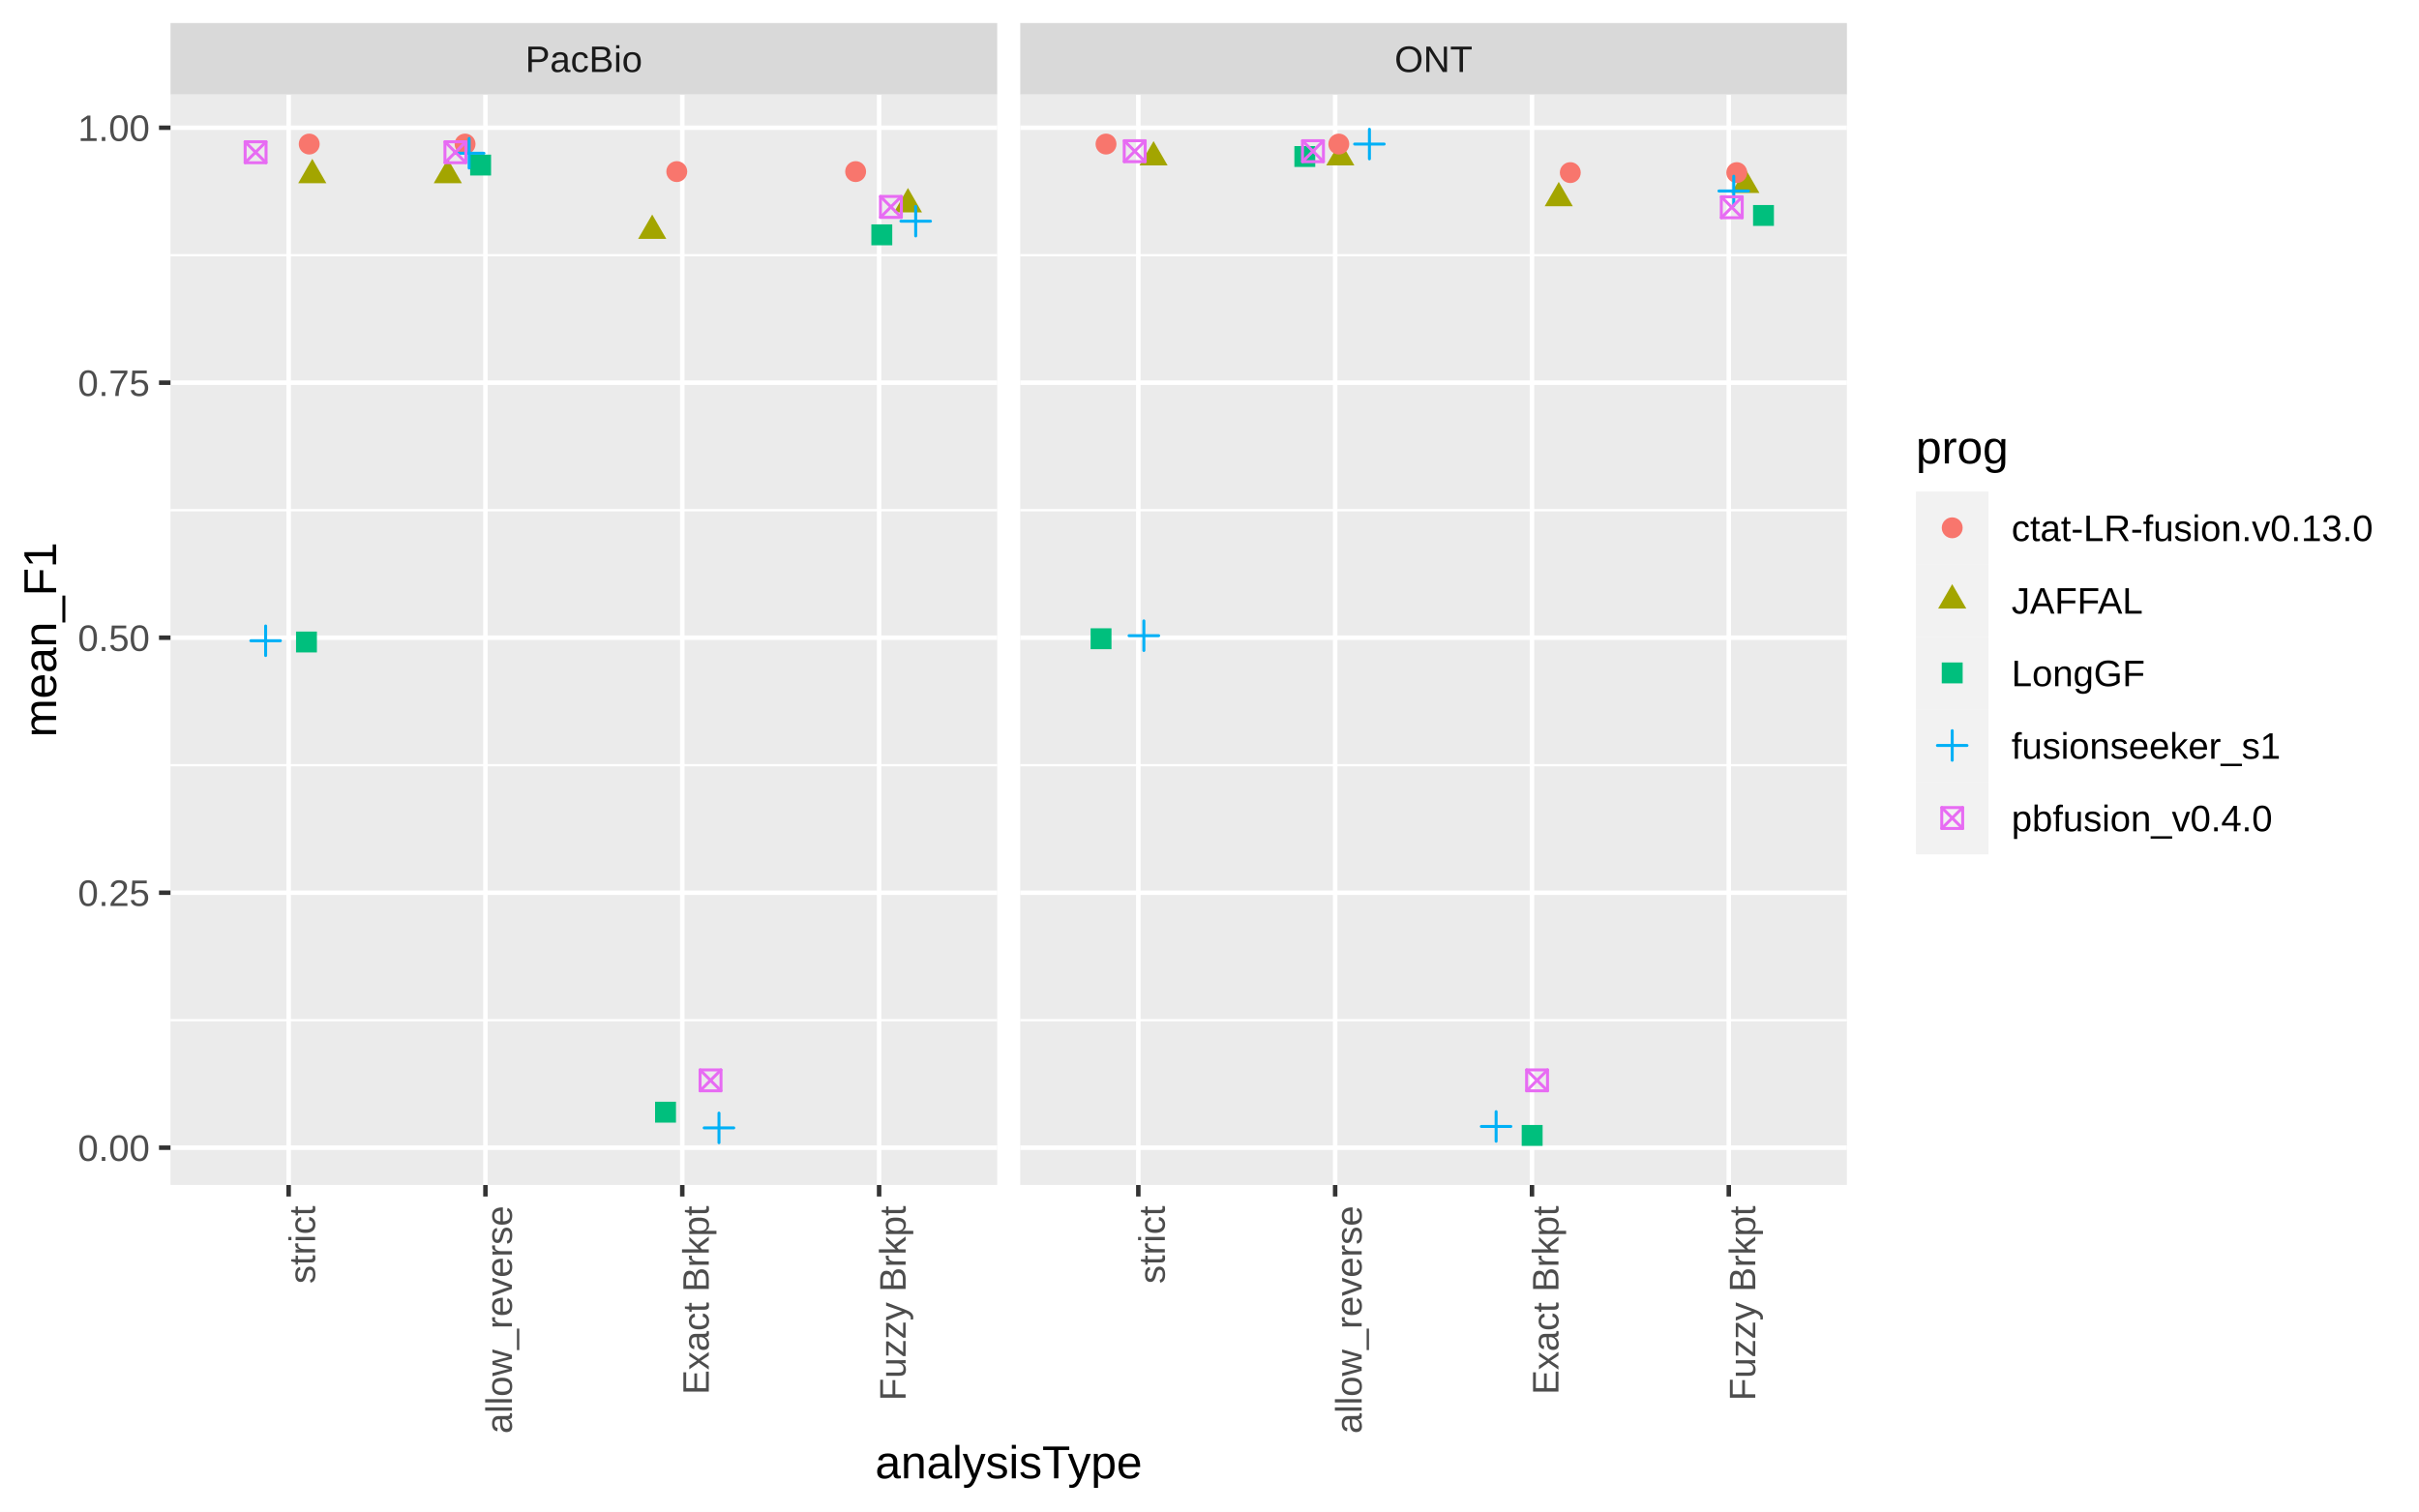
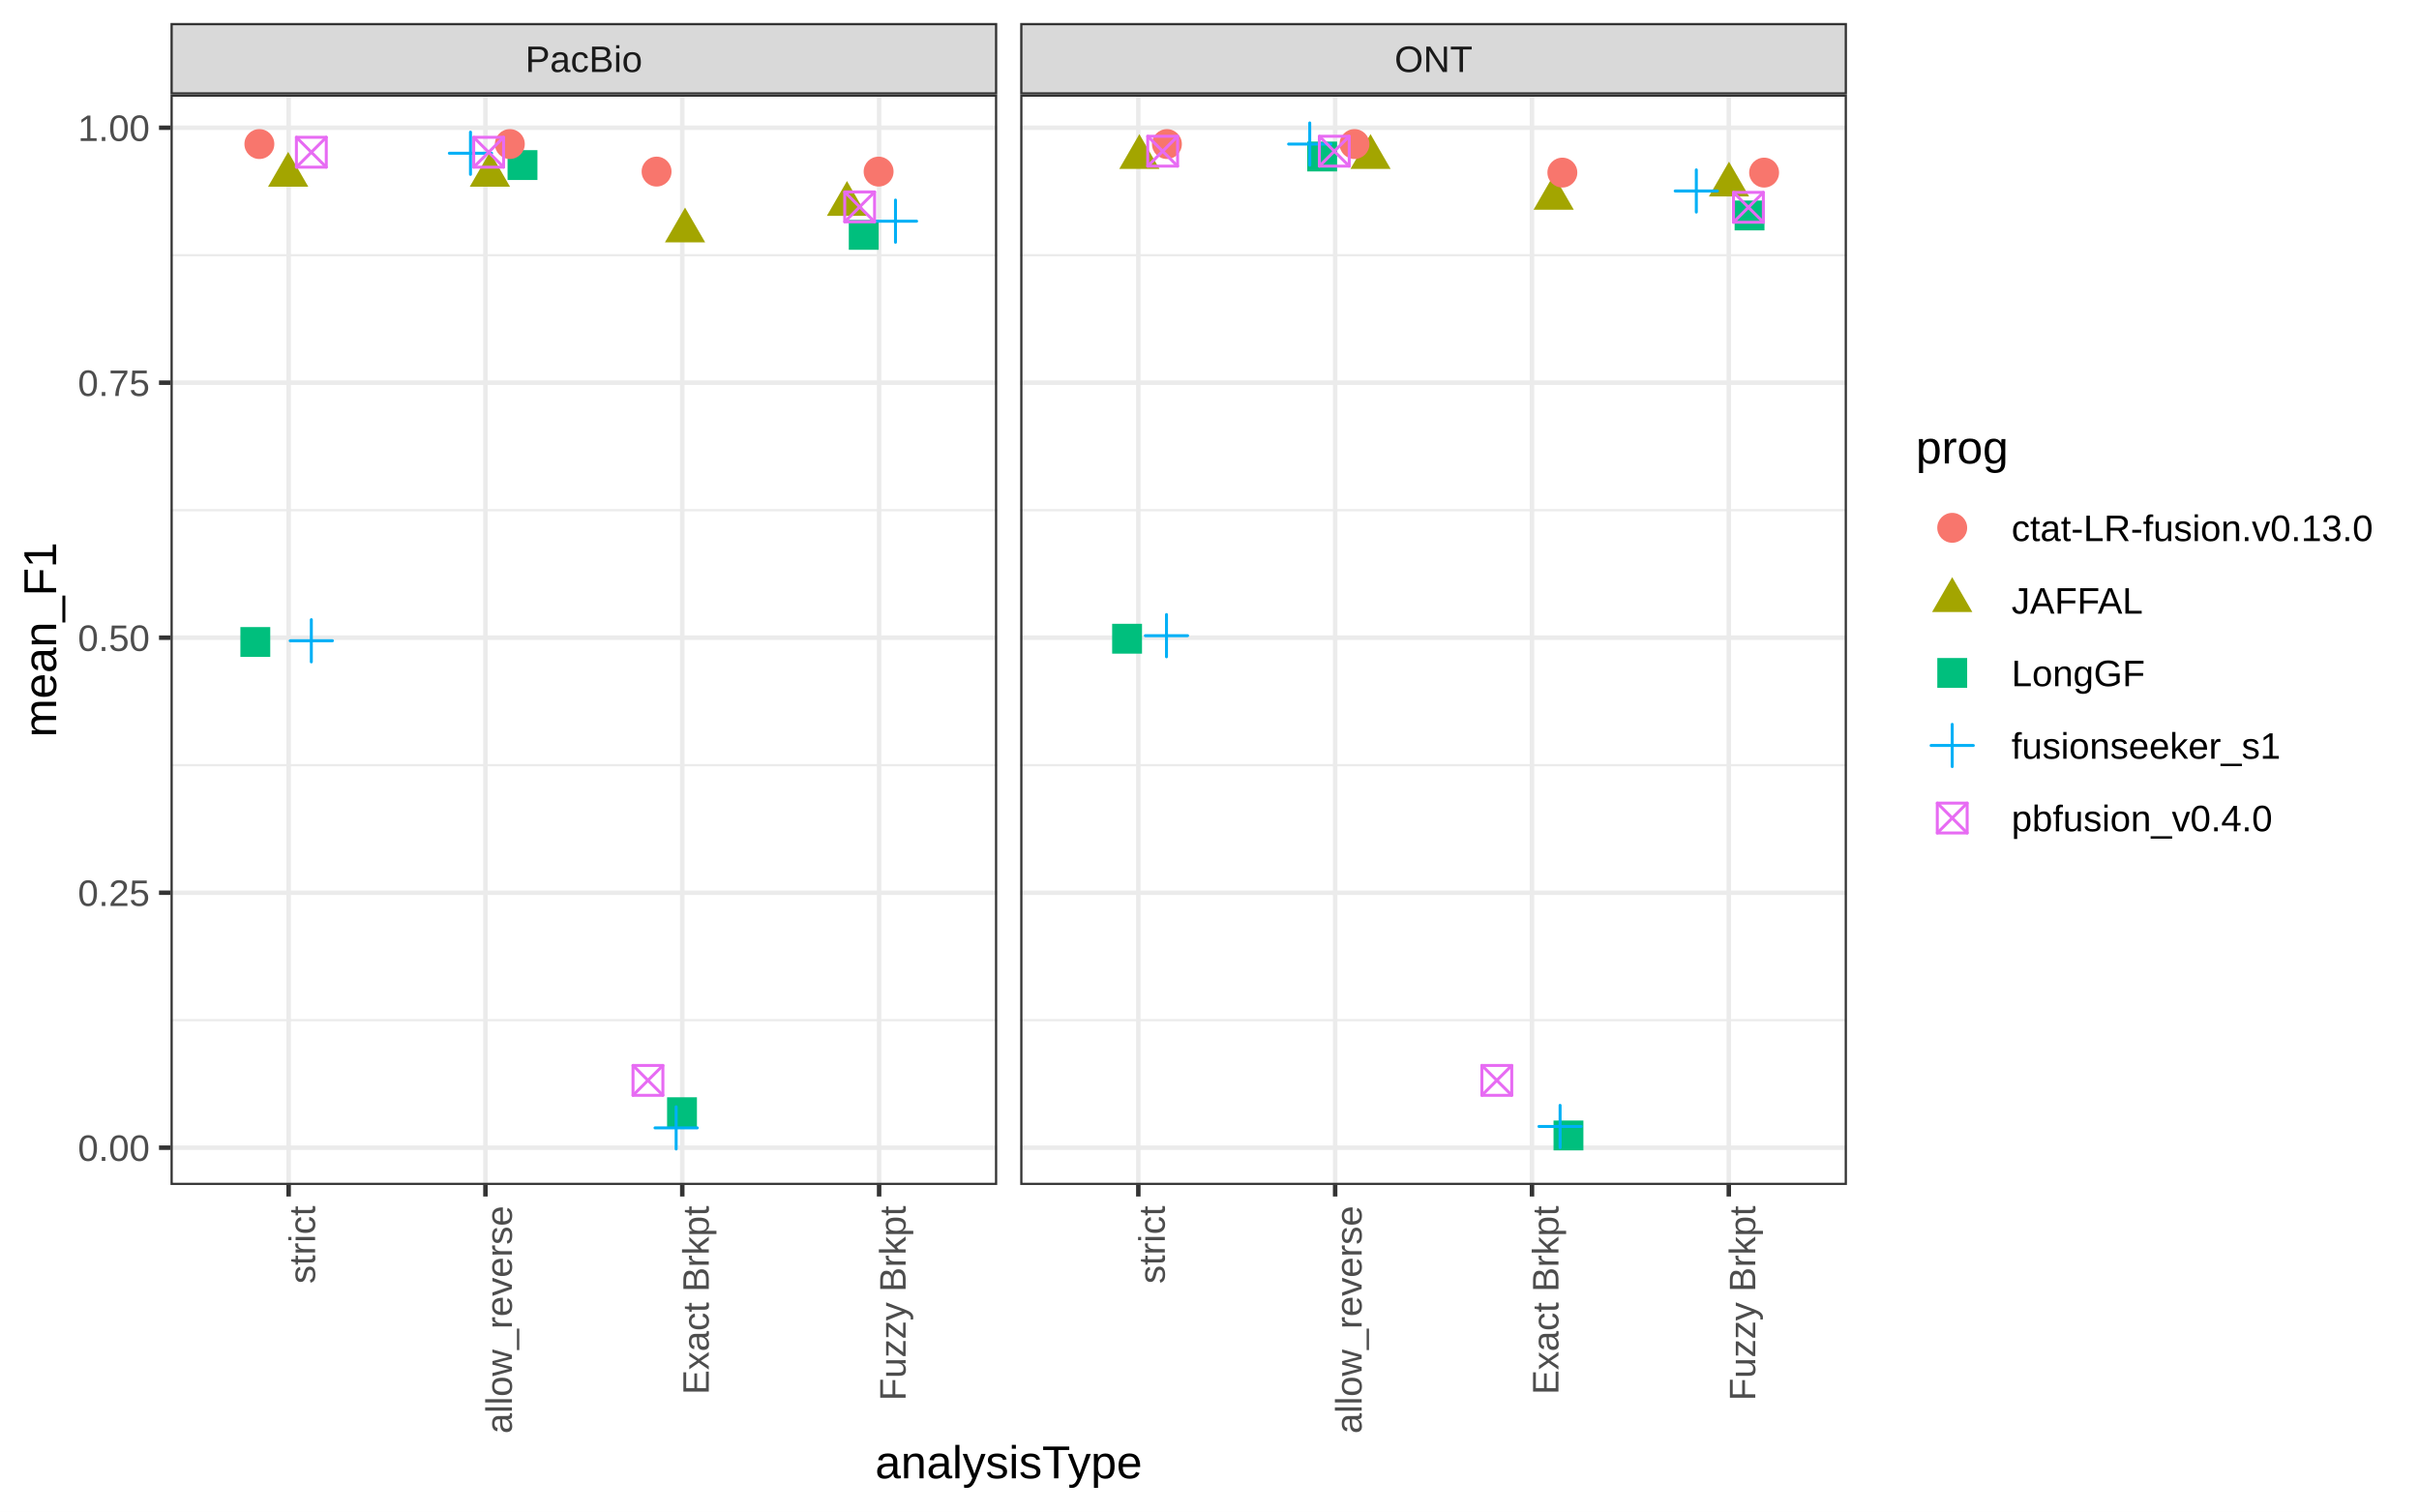
<svg xmlns="http://www.w3.org/2000/svg" class="svglite" width="576.00pt" height="360.00pt" viewBox="0 0 576.00 360.00">
  <defs>
    <style type="text/css">
    .svglite line, .svglite polyline, .svglite polygon, .svglite path, .svglite rect, .svglite circle {
      fill: none;
      stroke: #000000;
      stroke-linecap: round;
      stroke-linejoin: round;
      stroke-miterlimit: 10.00;
    }
    .svglite text {
      white-space: pre;
    }
  </style>
  </defs>
  <rect width="100%" height="100%" style="stroke: none; fill: #FFFFFF;" />
  <defs>
    <clipPath id="cpMC4wMHw1NzYuMDB8MC4wMHwzNjAuMDA=">
      <rect x="0.00" y="0.00" width="576.00" height="360.00" />
    </clipPath>
  </defs>
  <g clip-path="url(#cpMC4wMHw1NzYuMDB8MC4wMHwzNjAuMDA=)">
    <rect x="0.00" y="0.00" width="576.00" height="360.00" style="stroke-width: 1.07; stroke: #FFFFFF; fill: #FFFFFF;" />
  </g>
  <defs>
    <clipPath id="cpNDAuNjB8MjM3LjQ1fDIyLjUwfDI4Mi4yNA==">
      <rect x="40.60" y="22.50" width="196.85" height="259.73" />
    </clipPath>
  </defs>
  <g clip-path="url(#cpNDAuNjB8MjM3LjQ1fDIyLjUwfDI4Mi4yNA==)">
-     <rect x="40.60" y="22.50" width="196.85" height="259.73" style="stroke-width: 1.07; stroke: none; fill: #EBEBEB;" />
-     <polyline points="40.60,242.98 237.45,242.98 " style="stroke-width: 0.53; stroke: #FFFFFF; stroke-linecap: butt;" />
-     <polyline points="40.60,182.25 237.45,182.25 " style="stroke-width: 0.53; stroke: #FFFFFF; stroke-linecap: butt;" />
-     <polyline points="40.60,121.52 237.45,121.52 " style="stroke-width: 0.53; stroke: #FFFFFF; stroke-linecap: butt;" />
-     <polyline points="40.60,60.79 237.45,60.79 " style="stroke-width: 0.53; stroke: #FFFFFF; stroke-linecap: butt;" />
-     <polyline points="40.60,273.35 237.45,273.35 " style="stroke-width: 1.07; stroke: #FFFFFF; stroke-linecap: butt;" />
-     <polyline points="40.60,212.62 237.45,212.62 " style="stroke-width: 1.07; stroke: #FFFFFF; stroke-linecap: butt;" />
-     <polyline points="40.60,151.88 237.45,151.88 " style="stroke-width: 1.07; stroke: #FFFFFF; stroke-linecap: butt;" />
-     <polyline points="40.60,91.15 237.45,91.15 " style="stroke-width: 1.07; stroke: #FFFFFF; stroke-linecap: butt;" />
-     <polyline points="40.60,30.42 237.45,30.42 " style="stroke-width: 1.07; stroke: #FFFFFF; stroke-linecap: butt;" />
-     <polyline points="68.73,282.24 68.73,22.50 " style="stroke-width: 1.07; stroke: #FFFFFF; stroke-linecap: butt;" />
-     <polyline points="115.59,282.24 115.59,22.50 " style="stroke-width: 1.07; stroke: #FFFFFF; stroke-linecap: butt;" />
-     <polyline points="162.46,282.24 162.46,22.50 " style="stroke-width: 1.07; stroke: #FFFFFF; stroke-linecap: butt;" />
-     <polyline points="209.33,282.24 209.33,22.50 " style="stroke-width: 1.07; stroke: #FFFFFF; stroke-linecap: butt;" />
-     <polygon points="106.63,37.83 109.98,43.63 103.28,43.63 " style="stroke-width: 0.71; stroke: none; fill: #A3A500;" />
-     <polygon points="74.36,37.83 77.71,43.63 71.01,43.63 " style="stroke-width: 0.71; stroke: none; fill: #A3A500;" />
-     <polygon points="111.95,41.80 116.93,41.80 116.93,36.83 111.95,36.83 " style="stroke-width: 0.71; stroke: none; fill: #00BF7D;" />
-     <polygon points="70.49,155.39 75.46,155.39 75.46,150.42 70.49,150.42 " style="stroke-width: 0.71; stroke: none; fill: #00BF7D;" />
-     <circle cx="110.74" cy="34.31" r="2.49" style="stroke-width: 0.71; stroke: none; fill: #F8766D;" />
-     <circle cx="73.63" cy="34.31" r="2.49" style="stroke-width: 0.71; stroke: none; fill: #F8766D;" />
-     <line x1="108.20" y1="36.50" x2="115.23" y2="36.50" style="stroke-width: 0.71; stroke: #00B0F6;" />
-     <line x1="111.71" y1="40.02" x2="111.71" y2="32.98" style="stroke-width: 0.71; stroke: #00B0F6;" />
-     <line x1="59.73" y1="152.61" x2="66.77" y2="152.61" style="stroke-width: 0.71; stroke: #00B0F6;" />
-     <line x1="63.25" y1="156.13" x2="63.25" y2="149.09" style="stroke-width: 0.71; stroke: #00B0F6;" />
-     <rect x="105.95" y="33.77" width="4.98" height="4.98" style="stroke-width: 0.71; stroke: #E76BF3;" />
-     <line x1="105.95" y1="38.74" x2="110.93" y2="33.77" style="stroke-width: 0.71; stroke: #E76BF3;" />
-     <line x1="105.95" y1="33.77" x2="110.93" y2="38.74" style="stroke-width: 0.71; stroke: #E76BF3;" />
-     <rect x="58.37" y="33.77" width="4.98" height="4.98" style="stroke-width: 0.71; stroke: #E76BF3;" />
-     <line x1="58.37" y1="38.74" x2="63.34" y2="33.77" style="stroke-width: 0.71; stroke: #E76BF3;" />
-     <line x1="58.37" y1="33.77" x2="63.34" y2="38.74" style="stroke-width: 0.71; stroke: #E76BF3;" />
-     <polygon points="155.30,51.09 158.65,56.89 151.95,56.89 " style="stroke-width: 0.71; stroke: none; fill: #A3A500;" />
-     <polygon points="155.98,267.38 160.96,267.38 160.96,262.40 155.98,262.40 " style="stroke-width: 0.71; stroke: none; fill: #00BF7D;" />
-     <circle cx="161.15" cy="40.87" r="2.49" style="stroke-width: 0.71; stroke: none; fill: #F8766D;" />
-     <line x1="167.68" y1="268.63" x2="174.72" y2="268.63" style="stroke-width: 0.71; stroke: #00B0F6;" />
-     <line x1="171.20" y1="272.15" x2="171.20" y2="265.11" style="stroke-width: 0.71; stroke: #00B0F6;" />
-     <rect x="166.70" y="254.82" width="4.98" height="4.98" style="stroke-width: 0.71; stroke: #E76BF3;" />
-     <line x1="166.70" y1="259.80" x2="171.67" y2="254.82" style="stroke-width: 0.71; stroke: #E76BF3;" />
-     <line x1="166.70" y1="254.82" x2="171.67" y2="259.80" style="stroke-width: 0.71; stroke: #E76BF3;" />
-     <polygon points="216.20,44.77 219.55,50.58 212.85,50.58 " style="stroke-width: 0.71; stroke: none; fill: #A3A500;" />
-     <polygon points="207.48,58.42 212.46,58.42 212.46,53.44 207.48,53.44 " style="stroke-width: 0.71; stroke: none; fill: #00BF7D;" />
-     <circle cx="203.74" cy="40.87" r="2.49" style="stroke-width: 0.71; stroke: none; fill: #F8766D;" />
-     <line x1="214.52" y1="52.68" x2="221.56" y2="52.68" style="stroke-width: 0.71; stroke: #00B0F6;" />
-     <line x1="218.04" y1="56.19" x2="218.04" y2="49.16" style="stroke-width: 0.71; stroke: #00B0F6;" />
-     <rect x="209.65" y="46.79" width="4.98" height="4.98" style="stroke-width: 0.71; stroke: #E76BF3;" />
-     <line x1="209.65" y1="51.76" x2="214.62" y2="46.79" style="stroke-width: 0.71; stroke: #E76BF3;" />
-     <line x1="209.65" y1="46.79" x2="214.62" y2="51.76" style="stroke-width: 0.71; stroke: #E76BF3;" />
+     <rect x="40.60" y="22.50" width="196.85" height="259.73" style="stroke-width: 1.07; stroke: none; fill: #FFFFFF;" />
+     <polyline points="40.60,242.98 237.45,242.98 " style="stroke-width: 0.53; stroke: #EBEBEB; stroke-linecap: butt;" />
+     <polyline points="40.60,182.25 237.45,182.25 " style="stroke-width: 0.53; stroke: #EBEBEB; stroke-linecap: butt;" />
+     <polyline points="40.60,121.52 237.45,121.52 " style="stroke-width: 0.53; stroke: #EBEBEB; stroke-linecap: butt;" />
+     <polyline points="40.60,60.79 237.45,60.79 " style="stroke-width: 0.53; stroke: #EBEBEB; stroke-linecap: butt;" />
+     <polyline points="40.60,273.35 237.45,273.35 " style="stroke-width: 1.07; stroke: #EBEBEB; stroke-linecap: butt;" />
+     <polyline points="40.60,212.62 237.45,212.62 " style="stroke-width: 1.07; stroke: #EBEBEB; stroke-linecap: butt;" />
+     <polyline points="40.60,151.88 237.45,151.88 " style="stroke-width: 1.07; stroke: #EBEBEB; stroke-linecap: butt;" />
+     <polyline points="40.60,91.15 237.45,91.15 " style="stroke-width: 1.07; stroke: #EBEBEB; stroke-linecap: butt;" />
+     <polyline points="40.60,30.42 237.45,30.42 " style="stroke-width: 1.07; stroke: #EBEBEB; stroke-linecap: butt;" />
+     <polyline points="68.73,282.24 68.73,22.50 " style="stroke-width: 1.07; stroke: #EBEBEB; stroke-linecap: butt;" />
+     <polyline points="115.59,282.24 115.59,22.50 " style="stroke-width: 1.07; stroke: #EBEBEB; stroke-linecap: butt;" />
+     <polyline points="162.46,282.24 162.46,22.50 " style="stroke-width: 1.07; stroke: #EBEBEB; stroke-linecap: butt;" />
+     <polyline points="209.33,282.24 209.33,22.50 " style="stroke-width: 1.07; stroke: #EBEBEB; stroke-linecap: butt;" />
+     <polygon points="116.65,36.17 121.44,44.46 111.86,44.46 " style="stroke-width: 0.71; stroke: none; fill: #A3A500;" />
+     <polygon points="68.62,36.17 73.40,44.46 63.83,44.46 " style="stroke-width: 0.71; stroke: none; fill: #A3A500;" />
+     <polygon points="120.86,42.87 127.97,42.87 127.97,35.76 120.86,35.76 " style="stroke-width: 0.71; stroke: none; fill: #00BF7D;" />
+     <polygon points="57.24,156.46 64.35,156.46 64.35,149.35 57.24,149.35 " style="stroke-width: 0.71; stroke: none; fill: #00BF7D;" />
+     <circle cx="121.40" cy="34.31" r="3.56" style="stroke-width: 0.71; stroke: none; fill: #F8766D;" />
+     <circle cx="61.76" cy="34.31" r="3.56" style="stroke-width: 0.71; stroke: none; fill: #F8766D;" />
+     <line x1="107.00" y1="36.50" x2="117.05" y2="36.50" style="stroke-width: 0.71; stroke: #00B0F6;" />
+     <line x1="112.03" y1="41.53" x2="112.03" y2="31.47" style="stroke-width: 0.71; stroke: #00B0F6;" />
+     <line x1="69.10" y1="152.61" x2="79.16" y2="152.61" style="stroke-width: 0.71; stroke: #00B0F6;" />
+     <line x1="74.13" y1="157.64" x2="74.13" y2="147.59" style="stroke-width: 0.71; stroke: #00B0F6;" />
+     <rect x="112.80" y="32.70" width="7.11" height="7.11" style="stroke-width: 0.71; stroke: #E76BF3;" />
+     <line x1="112.80" y1="39.81" x2="119.91" y2="32.70" style="stroke-width: 0.71; stroke: #E76BF3;" />
+     <line x1="112.80" y1="32.70" x2="119.91" y2="39.81" style="stroke-width: 0.71; stroke: #E76BF3;" />
+     <rect x="70.58" y="32.70" width="7.11" height="7.11" style="stroke-width: 0.71; stroke: #E76BF3;" />
+     <line x1="70.58" y1="39.81" x2="77.69" y2="32.70" style="stroke-width: 0.71; stroke: #E76BF3;" />
+     <line x1="70.58" y1="32.70" x2="77.69" y2="39.81" style="stroke-width: 0.71; stroke: #E76BF3;" />
+     <polygon points="163.12,49.43 167.91,57.72 158.33,57.72 " style="stroke-width: 0.71; stroke: none; fill: #A3A500;" />
+     <polygon points="158.84,268.45 165.95,268.45 165.95,261.34 158.84,261.34 " style="stroke-width: 0.71; stroke: none; fill: #00BF7D;" />
+     <circle cx="156.34" cy="40.87" r="3.56" style="stroke-width: 0.71; stroke: none; fill: #F8766D;" />
+     <line x1="155.97" y1="268.63" x2="166.03" y2="268.63" style="stroke-width: 0.71; stroke: #00B0F6;" />
+     <line x1="161.00" y1="273.66" x2="161.00" y2="263.61" style="stroke-width: 0.71; stroke: #00B0F6;" />
+     <rect x="150.73" y="253.76" width="7.11" height="7.11" style="stroke-width: 0.71; stroke: #E76BF3;" />
+     <line x1="150.73" y1="260.87" x2="157.85" y2="253.76" style="stroke-width: 0.71; stroke: #E76BF3;" />
+     <line x1="150.73" y1="253.76" x2="157.85" y2="260.87" style="stroke-width: 0.71; stroke: #E76BF3;" />
+     <polygon points="201.68,43.11 206.47,51.41 196.89,51.41 " style="stroke-width: 0.71; stroke: none; fill: #A3A500;" />
+     <polygon points="202.11,59.49 209.22,59.49 209.22,52.38 202.11,52.38 " style="stroke-width: 0.71; stroke: none; fill: #00BF7D;" />
+     <circle cx="209.21" cy="40.87" r="3.56" style="stroke-width: 0.71; stroke: none; fill: #F8766D;" />
+     <line x1="208.20" y1="52.68" x2="218.26" y2="52.68" style="stroke-width: 0.71; stroke: #00B0F6;" />
+     <line x1="213.23" y1="57.70" x2="213.23" y2="47.65" style="stroke-width: 0.71; stroke: #00B0F6;" />
+     <rect x="201.14" y="45.72" width="7.11" height="7.11" style="stroke-width: 0.71; stroke: #E76BF3;" />
+     <line x1="201.14" y1="52.83" x2="208.25" y2="45.72" style="stroke-width: 0.71; stroke: #E76BF3;" />
+     <line x1="201.14" y1="45.72" x2="208.25" y2="52.83" style="stroke-width: 0.71; stroke: #E76BF3;" />
+     <rect x="40.60" y="22.50" width="196.85" height="259.73" style="stroke-width: 1.07; stroke: #333333;" />
  </g>
  <g clip-path="url(#cpMC4wMHw1NzYuMDB8MC4wMHwzNjAuMDA=)">
</g>
  <defs>
    <clipPath id="cpMjQyLjkzfDQzOS43N3wyMi41MHwyODIuMjQ=">
      <rect x="242.93" y="22.50" width="196.85" height="259.73" />
    </clipPath>
  </defs>
  <g clip-path="url(#cpMjQyLjkzfDQzOS43N3wyMi41MHwyODIuMjQ=)">
-     <rect x="242.93" y="22.50" width="196.85" height="259.73" style="stroke-width: 1.07; stroke: none; fill: #EBEBEB;" />
-     <polyline points="242.93,242.98 439.77,242.98 " style="stroke-width: 0.53; stroke: #FFFFFF; stroke-linecap: butt;" />
-     <polyline points="242.93,182.25 439.77,182.25 " style="stroke-width: 0.53; stroke: #FFFFFF; stroke-linecap: butt;" />
-     <polyline points="242.93,121.52 439.77,121.52 " style="stroke-width: 0.53; stroke: #FFFFFF; stroke-linecap: butt;" />
-     <polyline points="242.93,60.79 439.77,60.79 " style="stroke-width: 0.53; stroke: #FFFFFF; stroke-linecap: butt;" />
-     <polyline points="242.93,273.35 439.77,273.35 " style="stroke-width: 1.07; stroke: #FFFFFF; stroke-linecap: butt;" />
-     <polyline points="242.93,212.62 439.77,212.62 " style="stroke-width: 1.07; stroke: #FFFFFF; stroke-linecap: butt;" />
-     <polyline points="242.93,151.88 439.77,151.88 " style="stroke-width: 1.07; stroke: #FFFFFF; stroke-linecap: butt;" />
-     <polyline points="242.93,91.15 439.77,91.15 " style="stroke-width: 1.07; stroke: #FFFFFF; stroke-linecap: butt;" />
-     <polyline points="242.93,30.42 439.77,30.42 " style="stroke-width: 1.07; stroke: #FFFFFF; stroke-linecap: butt;" />
-     <polyline points="271.05,282.24 271.05,22.50 " style="stroke-width: 1.07; stroke: #FFFFFF; stroke-linecap: butt;" />
-     <polyline points="317.92,282.24 317.92,22.50 " style="stroke-width: 1.07; stroke: #FFFFFF; stroke-linecap: butt;" />
-     <polyline points="364.79,282.24 364.79,22.50 " style="stroke-width: 1.07; stroke: #FFFFFF; stroke-linecap: butt;" />
-     <polyline points="411.65,282.24 411.65,22.50 " style="stroke-width: 1.07; stroke: #FFFFFF; stroke-linecap: butt;" />
-     <polygon points="319.15,33.60 322.50,39.40 315.80,39.40 " style="stroke-width: 0.71; stroke: none; fill: #A3A500;" />
-     <polygon points="274.68,33.60 278.03,39.40 271.33,39.40 " style="stroke-width: 0.71; stroke: none; fill: #A3A500;" />
-     <polygon points="308.21,39.76 313.18,39.76 313.18,34.79 308.21,34.79 " style="stroke-width: 0.71; stroke: none; fill: #00BF7D;" />
-     <polygon points="259.69,154.62 264.66,154.62 264.66,149.64 259.69,149.64 " style="stroke-width: 0.71; stroke: none; fill: #00BF7D;" />
-     <circle cx="318.79" cy="34.31" r="2.49" style="stroke-width: 0.71; stroke: none; fill: #F8766D;" />
-     <circle cx="263.36" cy="34.31" r="2.49" style="stroke-width: 0.71; stroke: none; fill: #F8766D;" />
-     <line x1="322.56" y1="34.31" x2="329.59" y2="34.31" style="stroke-width: 0.71; stroke: #00B0F6;" />
-     <line x1="326.08" y1="37.83" x2="326.08" y2="30.79" style="stroke-width: 0.71; stroke: #00B0F6;" />
-     <line x1="268.85" y1="151.40" x2="275.89" y2="151.40" style="stroke-width: 0.71; stroke: #00B0F6;" />
-     <line x1="272.37" y1="154.92" x2="272.37" y2="147.88" style="stroke-width: 0.71; stroke: #00B0F6;" />
-     <rect x="310.15" y="33.52" width="4.98" height="4.98" style="stroke-width: 0.71; stroke: #E76BF3;" />
-     <line x1="310.15" y1="38.50" x2="315.13" y2="33.52" style="stroke-width: 0.71; stroke: #E76BF3;" />
-     <line x1="310.15" y1="33.52" x2="315.13" y2="38.50" style="stroke-width: 0.71; stroke: #E76BF3;" />
-     <rect x="267.70" y="33.52" width="4.98" height="4.98" style="stroke-width: 0.71; stroke: #E76BF3;" />
-     <line x1="267.70" y1="38.50" x2="272.68" y2="33.52" style="stroke-width: 0.71; stroke: #E76BF3;" />
-     <line x1="267.70" y1="33.52" x2="272.68" y2="38.50" style="stroke-width: 0.71; stroke: #E76BF3;" />
-     <polygon points="371.16,43.32 374.51,49.12 367.81,49.12 " style="stroke-width: 0.71; stroke: none; fill: #A3A500;" />
-     <polygon points="362.34,272.92 367.32,272.92 367.32,267.94 362.34,267.94 " style="stroke-width: 0.71; stroke: none; fill: #00BF7D;" />
-     <circle cx="373.91" cy="41.11" r="2.49" style="stroke-width: 0.71; stroke: none; fill: #F8766D;" />
-     <line x1="352.73" y1="268.29" x2="359.76" y2="268.29" style="stroke-width: 0.71; stroke: #00B0F6;" />
-     <line x1="356.25" y1="271.81" x2="356.25" y2="264.77" style="stroke-width: 0.71; stroke: #00B0F6;" />
-     <rect x="363.51" y="254.82" width="4.98" height="4.98" style="stroke-width: 0.71; stroke: #E76BF3;" />
-     <line x1="363.51" y1="259.80" x2="368.49" y2="254.82" style="stroke-width: 0.71; stroke: #E76BF3;" />
-     <line x1="363.51" y1="254.82" x2="368.49" y2="259.80" style="stroke-width: 0.71; stroke: #E76BF3;" />
-     <polygon points="415.60,40.16 418.95,45.96 412.25,45.96 " style="stroke-width: 0.71; stroke: none; fill: #A3A500;" />
-     <polygon points="417.43,53.80 422.40,53.80 422.40,48.83 417.43,48.83 " style="stroke-width: 0.71; stroke: none; fill: #00BF7D;" />
-     <circle cx="413.55" cy="41.11" r="2.49" style="stroke-width: 0.71; stroke: none; fill: #F8766D;" />
-     <line x1="409.31" y1="45.49" x2="416.35" y2="45.49" style="stroke-width: 0.71; stroke: #00B0F6;" />
-     <line x1="412.83" y1="49.00" x2="412.83" y2="41.97" style="stroke-width: 0.71; stroke: #00B0F6;" />
-     <rect x="409.87" y="46.88" width="4.98" height="4.98" style="stroke-width: 0.71; stroke: #E76BF3;" />
-     <line x1="409.87" y1="51.86" x2="414.85" y2="46.88" style="stroke-width: 0.71; stroke: #E76BF3;" />
-     <line x1="409.87" y1="46.88" x2="414.85" y2="51.86" style="stroke-width: 0.71; stroke: #E76BF3;" />
+     <rect x="242.93" y="22.50" width="196.85" height="259.73" style="stroke-width: 1.07; stroke: none; fill: #FFFFFF;" />
+     <polyline points="242.93,242.98 439.77,242.98 " style="stroke-width: 0.53; stroke: #EBEBEB; stroke-linecap: butt;" />
+     <polyline points="242.93,182.25 439.77,182.25 " style="stroke-width: 0.53; stroke: #EBEBEB; stroke-linecap: butt;" />
+     <polyline points="242.93,121.52 439.77,121.52 " style="stroke-width: 0.53; stroke: #EBEBEB; stroke-linecap: butt;" />
+     <polyline points="242.93,60.79 439.77,60.79 " style="stroke-width: 0.53; stroke: #EBEBEB; stroke-linecap: butt;" />
+     <polyline points="242.93,273.35 439.77,273.35 " style="stroke-width: 1.07; stroke: #EBEBEB; stroke-linecap: butt;" />
+     <polyline points="242.93,212.62 439.77,212.62 " style="stroke-width: 1.07; stroke: #EBEBEB; stroke-linecap: butt;" />
+     <polyline points="242.93,151.88 439.77,151.88 " style="stroke-width: 1.07; stroke: #EBEBEB; stroke-linecap: butt;" />
+     <polyline points="242.93,91.15 439.77,91.15 " style="stroke-width: 1.07; stroke: #EBEBEB; stroke-linecap: butt;" />
+     <polyline points="242.93,30.42 439.77,30.42 " style="stroke-width: 1.07; stroke: #EBEBEB; stroke-linecap: butt;" />
+     <polyline points="271.05,282.24 271.05,22.50 " style="stroke-width: 1.07; stroke: #EBEBEB; stroke-linecap: butt;" />
+     <polyline points="317.92,282.24 317.92,22.50 " style="stroke-width: 1.07; stroke: #EBEBEB; stroke-linecap: butt;" />
+     <polyline points="364.79,282.24 364.79,22.50 " style="stroke-width: 1.07; stroke: #EBEBEB; stroke-linecap: butt;" />
+     <polyline points="411.65,282.24 411.65,22.50 " style="stroke-width: 1.07; stroke: #EBEBEB; stroke-linecap: butt;" />
+     <polygon points="326.34,31.94 331.13,40.23 321.56,40.23 " style="stroke-width: 0.71; stroke: none; fill: #A3A500;" />
+     <polygon points="271.30,31.94 276.09,40.23 266.51,40.23 " style="stroke-width: 0.71; stroke: none; fill: #A3A500;" />
+     <polygon points="311.27,40.83 318.38,40.83 318.38,33.72 311.27,33.72 " style="stroke-width: 0.71; stroke: none; fill: #00BF7D;" />
+     <polygon points="264.82,155.68 271.93,155.68 271.93,148.57 264.82,148.57 " style="stroke-width: 0.71; stroke: none; fill: #00BF7D;" />
+     <circle cx="322.52" cy="34.31" r="3.56" style="stroke-width: 0.71; stroke: none; fill: #F8766D;" />
+     <circle cx="277.86" cy="34.31" r="3.56" style="stroke-width: 0.71; stroke: none; fill: #F8766D;" />
+     <line x1="306.84" y1="34.31" x2="316.90" y2="34.31" style="stroke-width: 0.71; stroke: #00B0F6;" />
+     <line x1="311.87" y1="39.34" x2="311.87" y2="29.28" style="stroke-width: 0.71; stroke: #00B0F6;" />
+     <line x1="272.73" y1="151.40" x2="282.78" y2="151.40" style="stroke-width: 0.71; stroke: #00B0F6;" />
+     <line x1="277.76" y1="156.43" x2="277.76" y2="146.37" style="stroke-width: 0.71; stroke: #00B0F6;" />
+     <rect x="314.16" y="32.46" width="7.11" height="7.11" style="stroke-width: 0.71; stroke: #E76BF3;" />
+     <line x1="314.16" y1="39.57" x2="321.27" y2="32.46" style="stroke-width: 0.71; stroke: #E76BF3;" />
+     <line x1="314.16" y1="32.46" x2="321.27" y2="39.57" style="stroke-width: 0.71; stroke: #E76BF3;" />
+     <rect x="273.29" y="32.46" width="7.11" height="7.11" style="stroke-width: 0.71; stroke: #E76BF3;" />
+     <line x1="273.29" y1="39.57" x2="280.40" y2="32.46" style="stroke-width: 0.71; stroke: #E76BF3;" />
+     <line x1="273.29" y1="32.46" x2="280.40" y2="39.57" style="stroke-width: 0.71; stroke: #E76BF3;" />
+     <polygon points="369.95,41.66 374.74,49.95 365.16,49.95 " style="stroke-width: 0.71; stroke: none; fill: #A3A500;" />
+     <polygon points="369.92,273.99 377.03,273.99 377.03,266.88 369.92,266.88 " style="stroke-width: 0.71; stroke: none; fill: #00BF7D;" />
+     <circle cx="372.02" cy="41.11" r="3.56" style="stroke-width: 0.71; stroke: none; fill: #F8766D;" />
+     <line x1="366.45" y1="268.29" x2="376.51" y2="268.29" style="stroke-width: 0.71; stroke: #00B0F6;" />
+     <line x1="371.48" y1="273.32" x2="371.48" y2="263.26" style="stroke-width: 0.71; stroke: #00B0F6;" />
+     <rect x="352.86" y="253.76" width="7.11" height="7.11" style="stroke-width: 0.71; stroke: #E76BF3;" />
+     <line x1="352.86" y1="260.87" x2="359.97" y2="253.76" style="stroke-width: 0.71; stroke: #E76BF3;" />
+     <line x1="352.86" y1="253.76" x2="359.97" y2="260.87" style="stroke-width: 0.71; stroke: #E76BF3;" />
+     <polygon points="411.70,38.50 416.49,46.79 406.91,46.79 " style="stroke-width: 0.71; stroke: none; fill: #A3A500;" />
+     <polygon points="413.04,54.87 420.15,54.87 420.15,47.76 413.04,47.76 " style="stroke-width: 0.71; stroke: none; fill: #00BF7D;" />
+     <circle cx="420.06" cy="41.11" r="3.56" style="stroke-width: 0.71; stroke: none; fill: #F8766D;" />
+     <line x1="398.89" y1="45.49" x2="408.95" y2="45.49" style="stroke-width: 0.71; stroke: #00B0F6;" />
+     <line x1="403.92" y1="50.51" x2="403.92" y2="40.46" style="stroke-width: 0.71; stroke: #00B0F6;" />
+     <rect x="412.77" y="45.82" width="7.11" height="7.11" style="stroke-width: 0.71; stroke: #E76BF3;" />
+     <line x1="412.77" y1="52.93" x2="419.88" y2="45.82" style="stroke-width: 0.71; stroke: #E76BF3;" />
+     <line x1="412.77" y1="45.82" x2="419.88" y2="52.93" style="stroke-width: 0.71; stroke: #E76BF3;" />
+     <rect x="242.93" y="22.50" width="196.85" height="259.73" style="stroke-width: 1.07; stroke: #333333;" />
  </g>
  <g clip-path="url(#cpMC4wMHw1NzYuMDB8MC4wMHwzNjAuMDA=)">
</g>
  <defs>
    <clipPath id="cpNDAuNjB8MjM3LjQ1fDUuNDh8MjIuNTA=">
      <rect x="40.60" y="5.48" width="196.85" height="17.03" />
    </clipPath>
  </defs>
  <g clip-path="url(#cpNDAuNjB8MjM3LjQ1fDUuNDh8MjIuNTA=)">
-     <rect x="40.60" y="5.48" width="196.85" height="17.03" style="stroke-width: 1.07; stroke: none; fill: #D9D9D9;" />
+     <rect x="40.60" y="5.48" width="196.85" height="17.03" style="stroke-width: 1.07; stroke: #333333; fill: #D9D9D9;" />
    <text x="139.03" y="17.15" text-anchor="middle" style="font-size: 8.80px;fill: #1A1A1A; font-family: &quot;Arial&quot;;" textLength="27.88px" lengthAdjust="spacingAndGlyphs">PacBio</text>
  </g>
  <g clip-path="url(#cpMC4wMHw1NzYuMDB8MC4wMHwzNjAuMDA=)">
</g>
  <defs>
    <clipPath id="cpMjQyLjkzfDQzOS43N3w1LjQ4fDIyLjUw">
      <rect x="242.93" y="5.48" width="196.85" height="17.03" />
    </clipPath>
  </defs>
  <g clip-path="url(#cpMjQyLjkzfDQzOS43N3w1LjQ4fDIyLjUw)">
-     <rect x="242.93" y="5.48" width="196.85" height="17.03" style="stroke-width: 1.07; stroke: none; fill: #D9D9D9;" />
+     <rect x="242.93" y="5.48" width="196.85" height="17.03" style="stroke-width: 1.07; stroke: #333333; fill: #D9D9D9;" />
    <text x="341.35" y="17.15" text-anchor="middle" style="font-size: 8.80px;fill: #1A1A1A; font-family: &quot;Arial&quot;;" textLength="18.56px" lengthAdjust="spacingAndGlyphs">ONT</text>
  </g>
  <g clip-path="url(#cpMC4wMHw1NzYuMDB8MC4wMHwzNjAuMDA=)">
    <polyline points="68.73,284.98 68.73,282.24 " style="stroke-width: 1.07; stroke: #333333; stroke-linecap: butt;" />
    <polyline points="115.59,284.98 115.59,282.24 " style="stroke-width: 1.07; stroke: #333333; stroke-linecap: butt;" />
    <polyline points="162.46,284.98 162.46,282.24 " style="stroke-width: 1.07; stroke: #333333; stroke-linecap: butt;" />
    <polyline points="209.33,284.98 209.33,282.24 " style="stroke-width: 1.07; stroke: #333333; stroke-linecap: butt;" />
    <text transform="translate(75.03,287.17) rotate(-90)" text-anchor="end" style="font-size: 8.80px;fill: #4D4D4D; font-family: &quot;Arial&quot;;" textLength="18.56px" lengthAdjust="spacingAndGlyphs">strict</text>
    <text transform="translate(121.90,287.17) rotate(-90)" text-anchor="end" style="font-size: 8.80px;fill: #4D4D4D; font-family: &quot;Arial&quot;;" textLength="54.29px" lengthAdjust="spacingAndGlyphs">allow_reverse</text>
    <text transform="translate(168.77,287.17) rotate(-90)" text-anchor="end" style="font-size: 8.80px;fill: #4D4D4D; font-family: &quot;Arial&quot;;" textLength="44.98px" lengthAdjust="spacingAndGlyphs">Exact Brkpt</text>
    <text transform="translate(215.64,287.17) rotate(-90)" text-anchor="end" style="font-size: 8.80px;fill: #4D4D4D; font-family: &quot;Arial&quot;;" textLength="46.44px" lengthAdjust="spacingAndGlyphs">Fuzzy Brkpt</text>
    <polyline points="271.05,284.98 271.05,282.24 " style="stroke-width: 1.07; stroke: #333333; stroke-linecap: butt;" />
    <polyline points="317.92,284.98 317.92,282.24 " style="stroke-width: 1.07; stroke: #333333; stroke-linecap: butt;" />
    <polyline points="364.79,284.98 364.79,282.24 " style="stroke-width: 1.07; stroke: #333333; stroke-linecap: butt;" />
    <polyline points="411.65,284.98 411.65,282.24 " style="stroke-width: 1.07; stroke: #333333; stroke-linecap: butt;" />
    <text transform="translate(277.36,287.17) rotate(-90)" text-anchor="end" style="font-size: 8.80px;fill: #4D4D4D; font-family: &quot;Arial&quot;;" textLength="18.56px" lengthAdjust="spacingAndGlyphs">strict</text>
    <text transform="translate(324.23,287.17) rotate(-90)" text-anchor="end" style="font-size: 8.80px;fill: #4D4D4D; font-family: &quot;Arial&quot;;" textLength="54.29px" lengthAdjust="spacingAndGlyphs">allow_reverse</text>
    <text transform="translate(371.09,287.17) rotate(-90)" text-anchor="end" style="font-size: 8.80px;fill: #4D4D4D; font-family: &quot;Arial&quot;;" textLength="44.98px" lengthAdjust="spacingAndGlyphs">Exact Brkpt</text>
    <text transform="translate(417.96,287.17) rotate(-90)" text-anchor="end" style="font-size: 8.80px;fill: #4D4D4D; font-family: &quot;Arial&quot;;" textLength="46.44px" lengthAdjust="spacingAndGlyphs">Fuzzy Brkpt</text>
    <text x="35.67" y="276.50" text-anchor="end" style="font-size: 8.80px;fill: #4D4D4D; font-family: &quot;Arial&quot;;" textLength="17.13px" lengthAdjust="spacingAndGlyphs">0.00</text>
    <text x="35.67" y="215.77" text-anchor="end" style="font-size: 8.80px;fill: #4D4D4D; font-family: &quot;Arial&quot;;" textLength="17.13px" lengthAdjust="spacingAndGlyphs">0.25</text>
    <text x="35.67" y="155.04" text-anchor="end" style="font-size: 8.80px;fill: #4D4D4D; font-family: &quot;Arial&quot;;" textLength="17.13px" lengthAdjust="spacingAndGlyphs">0.50</text>
    <text x="35.67" y="94.31" text-anchor="end" style="font-size: 8.80px;fill: #4D4D4D; font-family: &quot;Arial&quot;;" textLength="17.13px" lengthAdjust="spacingAndGlyphs">0.75</text>
    <text x="35.67" y="33.58" text-anchor="end" style="font-size: 8.80px;fill: #4D4D4D; font-family: &quot;Arial&quot;;" textLength="17.13px" lengthAdjust="spacingAndGlyphs">1.00</text>
    <polyline points="37.86,273.35 40.60,273.35 " style="stroke-width: 1.07; stroke: #333333; stroke-linecap: butt;" />
    <polyline points="37.86,212.62 40.60,212.62 " style="stroke-width: 1.07; stroke: #333333; stroke-linecap: butt;" />
    <polyline points="37.86,151.88 40.60,151.88 " style="stroke-width: 1.07; stroke: #333333; stroke-linecap: butt;" />
    <polyline points="37.86,91.15 40.60,91.15 " style="stroke-width: 1.07; stroke: #333333; stroke-linecap: butt;" />
    <polyline points="37.86,30.42 40.60,30.42 " style="stroke-width: 1.07; stroke: #333333; stroke-linecap: butt;" />
    <text x="240.19" y="352.09" text-anchor="middle" style="font-size: 11.00px; font-family: &quot;Arial&quot;;" textLength="64.20px" lengthAdjust="spacingAndGlyphs">analysisType</text>
    <text transform="translate(13.37,152.37) rotate(-90)" text-anchor="middle" style="font-size: 11.00px; font-family: &quot;Arial&quot;;" textLength="46.48px" lengthAdjust="spacingAndGlyphs">mean_F1</text>
    <rect x="450.73" y="95.79" width="119.79" height="113.16" style="stroke-width: 1.07; stroke: none; fill: #FFFFFF;" />
    <text x="456.21" y="110.38" style="font-size: 11.00px; font-family: &quot;Arial&quot;;" textLength="22.02px" lengthAdjust="spacingAndGlyphs">prog</text>
-     <rect x="456.21" y="117.07" width="17.28" height="17.28" style="stroke-width: 1.07; stroke: none; fill: #F2F2F2;" />
-     <circle cx="464.85" cy="125.71" r="2.49" style="stroke-width: 0.71; stroke: none; fill: #F8766D;" />
-     <rect x="456.21" y="134.35" width="17.28" height="17.28" style="stroke-width: 1.07; stroke: none; fill: #F2F2F2;" />
-     <polygon points="464.85,139.12 468.20,144.93 461.50,144.93 " style="stroke-width: 0.71; stroke: none; fill: #A3A500;" />
-     <rect x="456.21" y="151.63" width="17.28" height="17.28" style="stroke-width: 1.07; stroke: none; fill: #F2F2F2;" />
-     <polygon points="462.36,162.76 467.34,162.76 467.34,157.78 462.36,157.78 " style="stroke-width: 0.71; stroke: none; fill: #00BF7D;" />
-     <rect x="456.21" y="168.91" width="17.28" height="17.28" style="stroke-width: 1.07; stroke: none; fill: #F2F2F2;" />
-     <line x1="461.33" y1="177.55" x2="468.37" y2="177.55" style="stroke-width: 0.71; stroke: #00B0F6;" />
-     <line x1="464.85" y1="181.07" x2="464.85" y2="174.03" style="stroke-width: 0.71; stroke: #00B0F6;" />
-     <rect x="456.21" y="186.19" width="17.28" height="17.28" style="stroke-width: 1.07; stroke: none; fill: #F2F2F2;" />
-     <rect x="462.36" y="192.34" width="4.98" height="4.98" style="stroke-width: 0.71; stroke: #E76BF3;" />
-     <line x1="462.36" y1="197.32" x2="467.34" y2="192.34" style="stroke-width: 0.71; stroke: #E76BF3;" />
-     <line x1="462.36" y1="192.34" x2="467.34" y2="197.32" style="stroke-width: 0.71; stroke: #E76BF3;" />
+     <rect x="456.21" y="117.07" width="17.28" height="17.28" style="stroke-width: 1.07; stroke: none; fill: #FFFFFF;" />
+     <circle cx="464.85" cy="125.71" r="3.56" style="stroke-width: 0.71; stroke: none; fill: #F8766D;" />
+     <rect x="456.21" y="134.35" width="17.28" height="17.28" style="stroke-width: 1.07; stroke: none; fill: #FFFFFF;" />
+     <polygon points="464.85,137.46 469.64,145.76 460.06,145.76 " style="stroke-width: 0.71; stroke: none; fill: #A3A500;" />
+     <rect x="456.21" y="151.63" width="17.28" height="17.28" style="stroke-width: 1.07; stroke: none; fill: #FFFFFF;" />
+     <polygon points="461.30,163.83 468.41,163.83 468.41,156.72 461.30,156.72 " style="stroke-width: 0.71; stroke: none; fill: #00BF7D;" />
+     <rect x="456.21" y="168.91" width="17.28" height="17.28" style="stroke-width: 1.07; stroke: none; fill: #FFFFFF;" />
+     <line x1="459.82" y1="177.55" x2="469.88" y2="177.55" style="stroke-width: 0.71; stroke: #00B0F6;" />
+     <line x1="464.85" y1="182.58" x2="464.85" y2="172.52" style="stroke-width: 0.71; stroke: #00B0F6;" />
+     <rect x="456.21" y="186.19" width="17.28" height="17.28" style="stroke-width: 1.07; stroke: none; fill: #FFFFFF;" />
+     <rect x="461.30" y="191.28" width="7.11" height="7.11" style="stroke-width: 0.71; stroke: #E76BF3;" />
+     <line x1="461.30" y1="198.39" x2="468.41" y2="191.28" style="stroke-width: 0.71; stroke: #E76BF3;" />
+     <line x1="461.30" y1="191.28" x2="468.41" y2="198.39" style="stroke-width: 0.71; stroke: #E76BF3;" />
    <text x="478.97" y="128.87" style="font-size: 8.80px; font-family: &quot;Arial&quot;;" textLength="86.07px" lengthAdjust="spacingAndGlyphs">ctat-LR-fusion.v0.13.0</text>
    <text x="478.97" y="146.15" style="font-size: 8.80px; font-family: &quot;Arial&quot;;" textLength="31.77px" lengthAdjust="spacingAndGlyphs">JAFFAL</text>
    <text x="478.97" y="163.43" style="font-size: 8.80px; font-family: &quot;Arial&quot;;" textLength="31.80px" lengthAdjust="spacingAndGlyphs">LongGF</text>
    <text x="478.97" y="180.71" style="font-size: 8.80px; font-family: &quot;Arial&quot;;" textLength="64.09px" lengthAdjust="spacingAndGlyphs">fusionseeker_s1</text>
    <text x="478.97" y="197.99" style="font-size: 8.80px; font-family: &quot;Arial&quot;;" textLength="62.14px" lengthAdjust="spacingAndGlyphs">pbfusion_v0.4.0</text>
  </g>
</svg>
